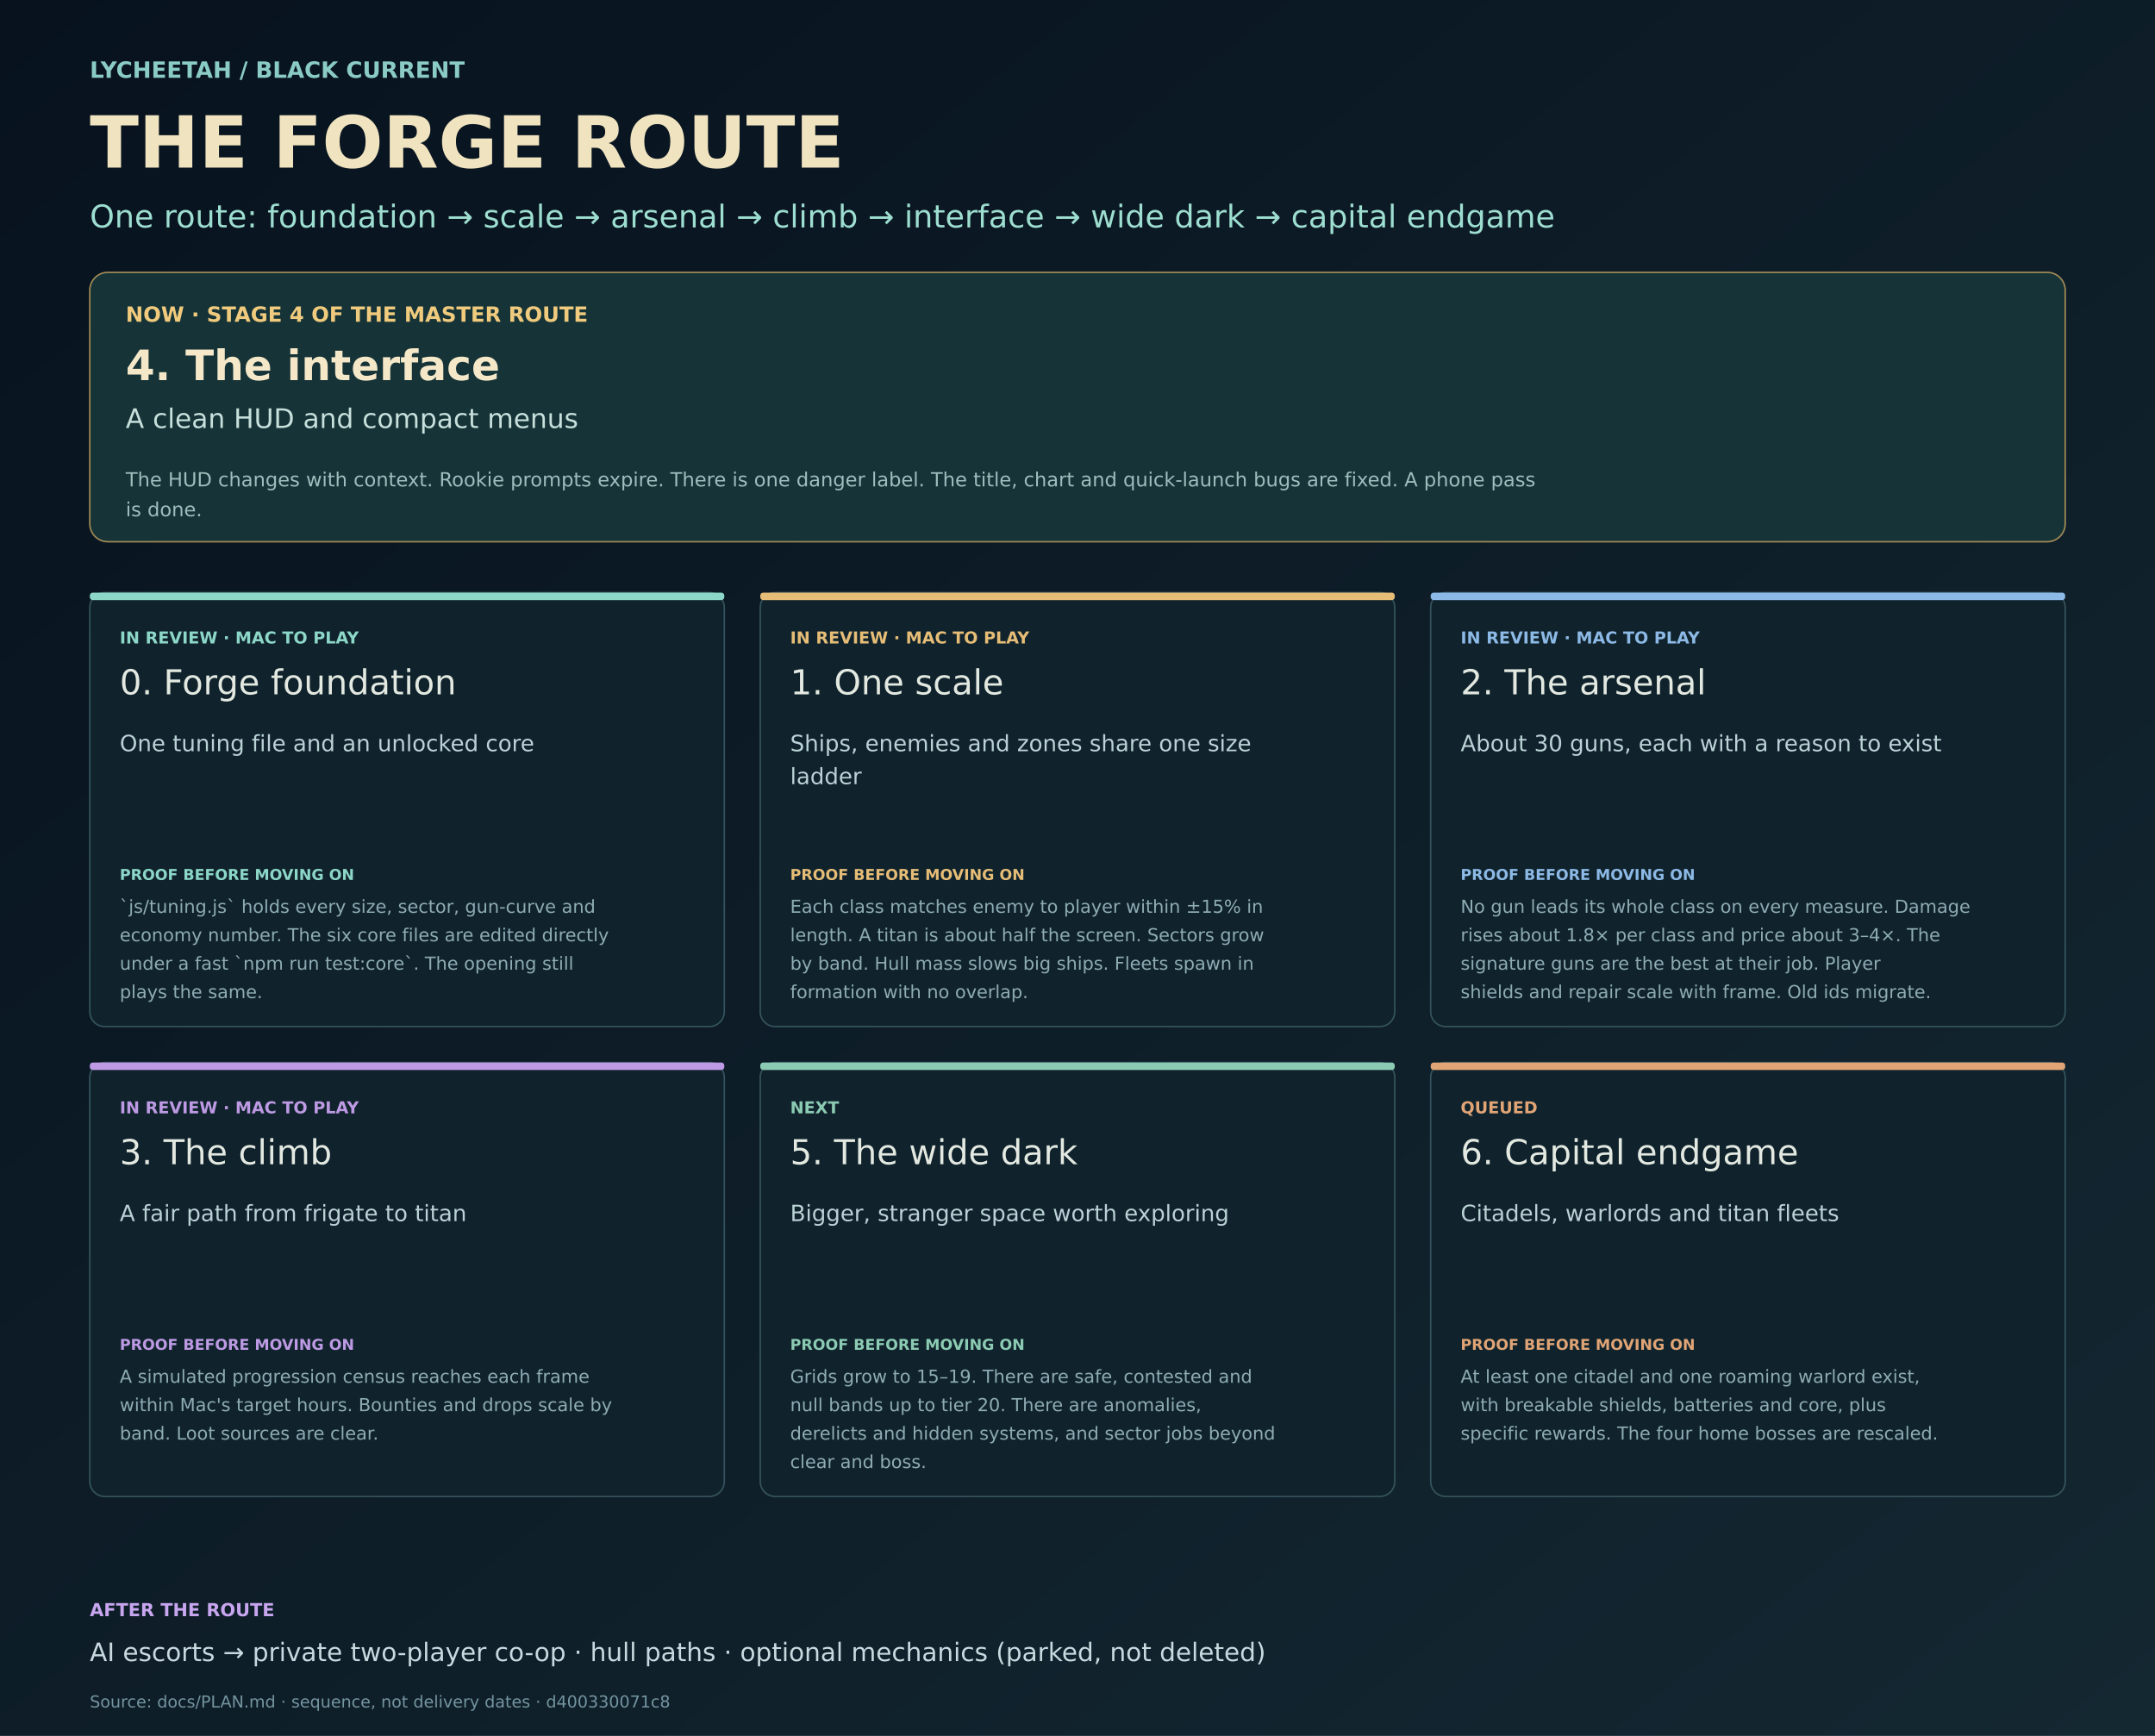
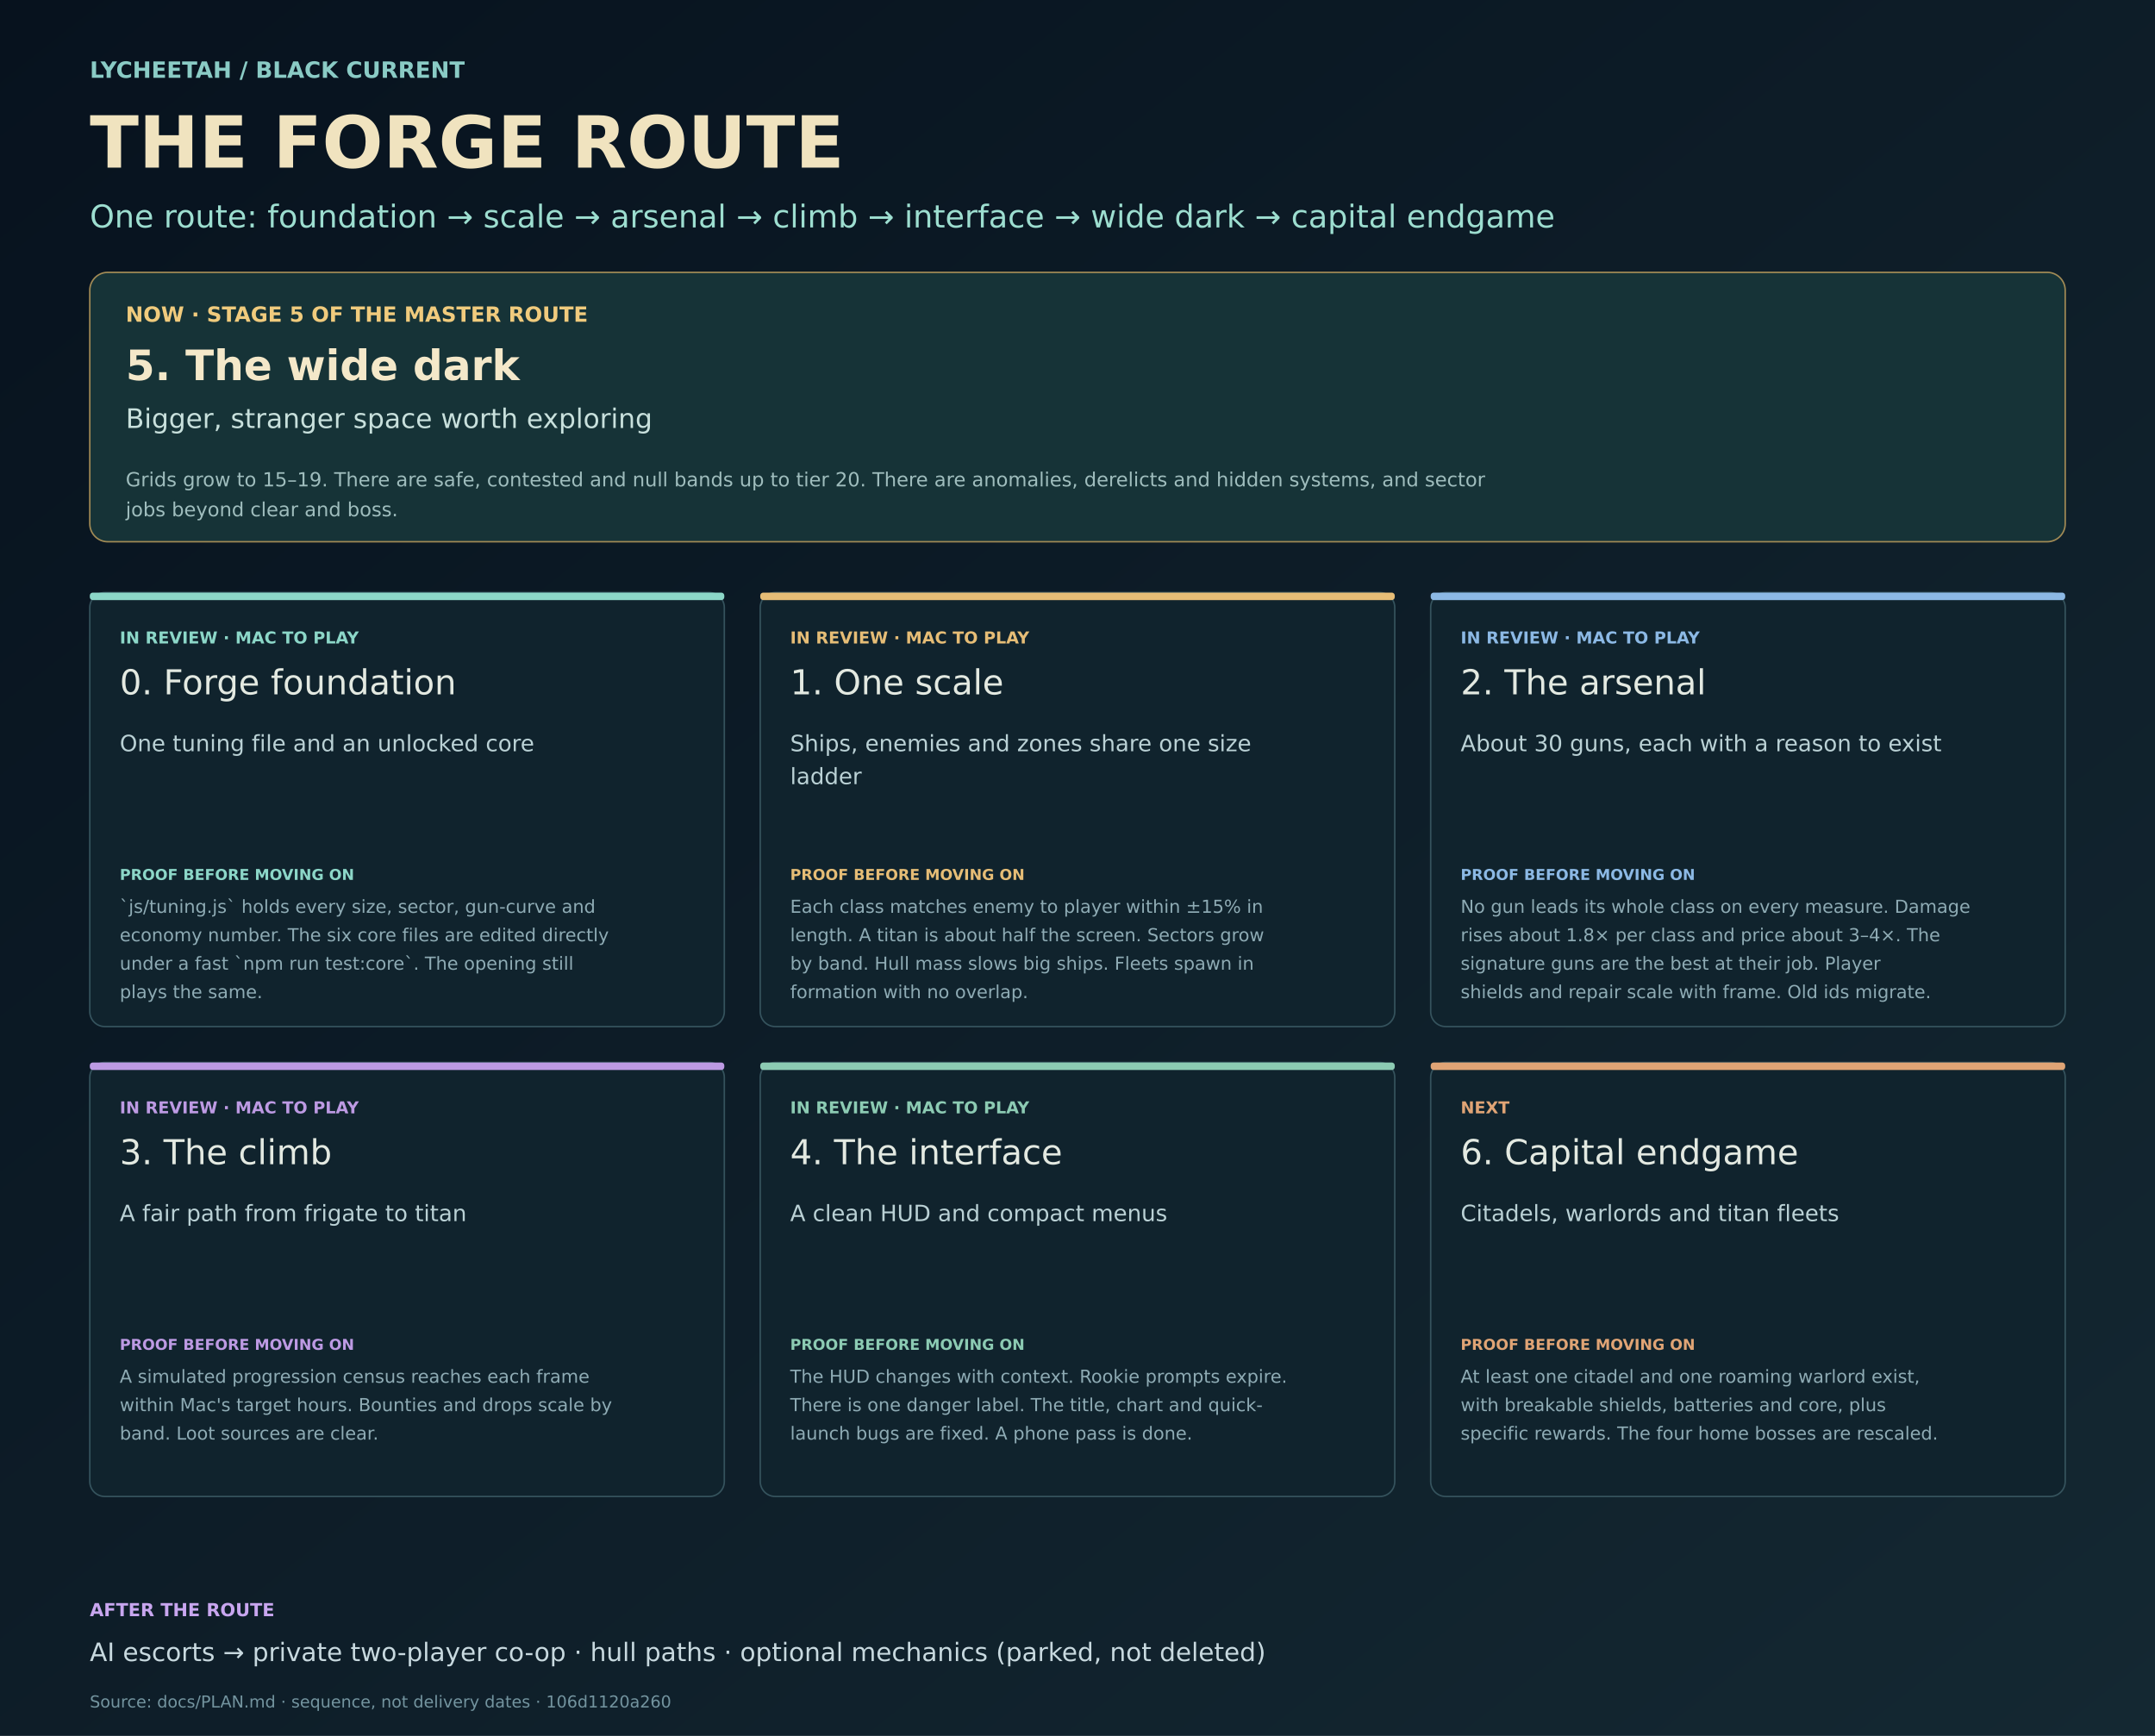
<svg xmlns="http://www.w3.org/2000/svg" width="1440" height="1160" viewBox="0 0 1440 1160">
  <defs>
    <linearGradient id="bg" x2="1" y2="1">
      <stop stop-color="#07121e" />
      <stop offset="1" stop-color="#142832" />
    </linearGradient>
  </defs>
  <rect width="1440" height="1160" fill="url(#bg)" />
  <text x="60" y="52" fill="#8acbc5" font-family="DejaVu Sans,sans-serif" font-size="15" font-weight="700">LYCHEETAH / BLACK CURRENT</text>
  <text x="60" y="112" fill="#f0e3bf" font-family="DejaVu Sans,sans-serif" font-size="48" font-weight="700">THE FORGE ROUTE</text>
  <text x="60" y="152" fill="#9dded0" font-family="DejaVu Sans,sans-serif" font-size="21" font-weight="400">One route: foundation → scale → arsenal → climb → interface → wide dark → capital endgame</text>
  <rect x="60" y="182" width="1320" height="180" rx="12" fill="#163337" stroke="#a18a55" />
-   <text x="84" y="215" fill="#f0cb7d" font-family="DejaVu Sans,sans-serif" font-size="14" font-weight="700">NOW · STAGE 4 OF THE MASTER ROUTE</text>
-   <text x="84" y="254" fill="#f4e8c9" font-family="DejaVu Sans,sans-serif" font-size="28" font-weight="700">4. The interface</text>
-   <text x="84" y="286" fill="#c8e0dc" font-family="DejaVu Sans,sans-serif" font-size="18" font-weight="400">A clean HUD and compact menus</text>
-   <text x="84" y="325" fill="#9fbdbd" font-family="DejaVu Sans,sans-serif" font-size="13" font-weight="400">The HUD changes with context. Rookie prompts expire. There is one danger label. The title, chart and quick-launch bugs are fixed. A phone pass</text>
-   <text x="84" y="345" fill="#9fbdbd" font-family="DejaVu Sans,sans-serif" font-size="13" font-weight="400">is done.</text>
+   <text x="84" y="215" fill="#f0cb7d" font-family="DejaVu Sans,sans-serif" font-size="14" font-weight="700">NOW · STAGE 5 OF THE MASTER ROUTE</text>
+   <text x="84" y="254" fill="#f4e8c9" font-family="DejaVu Sans,sans-serif" font-size="28" font-weight="700">5. The wide dark</text>
+   <text x="84" y="286" fill="#c8e0dc" font-family="DejaVu Sans,sans-serif" font-size="18" font-weight="400">Bigger, stranger space worth exploring</text>
+   <text x="84" y="325" fill="#9fbdbd" font-family="DejaVu Sans,sans-serif" font-size="13" font-weight="400">Grids grow to 15–19. There are safe, contested and null bands up to tier 20. There are anomalies, derelicts and hidden systems, and sector</text>
+   <text x="84" y="345" fill="#9fbdbd" font-family="DejaVu Sans,sans-serif" font-size="13" font-weight="400">jobs beyond clear and boss.</text>
  <rect x="60" y="396" width="424" height="290" rx="10" fill="#10232d" stroke="#35535d" />
  <rect x="60" y="396" width="424" height="5" rx="2" fill="#8cd7c8" />
  <text x="80" y="430" fill="#8cd7c8" font-family="DejaVu Sans,sans-serif" font-size="11" font-weight="700">IN REVIEW · MAC TO PLAY</text>
  <text x="80" y="464" fill="#e3e9e1" font-family="DejaVu Sans,sans-serif" font-size="23" font-weight="400">0. Forge foundation</text>
  <text x="80" y="502" fill="#bad1d5" font-family="DejaVu Sans,sans-serif" font-size="15" font-weight="400">One tuning file and an unlocked core</text>
  <text x="80" y="588" fill="#8cd7c8" font-family="DejaVu Sans,sans-serif" font-size="10" font-weight="700">PROOF BEFORE MOVING ON</text>
  <text x="80" y="610" fill="#8eabb4" font-family="DejaVu Sans,sans-serif" font-size="12" font-weight="400">`js/tuning.js` holds every size, sector, gun-curve and</text>
  <text x="80" y="629" fill="#8eabb4" font-family="DejaVu Sans,sans-serif" font-size="12" font-weight="400">economy number. The six core files are edited directly</text>
  <text x="80" y="648" fill="#8eabb4" font-family="DejaVu Sans,sans-serif" font-size="12" font-weight="400">under a fast `npm run test:core`. The opening still</text>
  <text x="80" y="667" fill="#8eabb4" font-family="DejaVu Sans,sans-serif" font-size="12" font-weight="400">plays the same.</text>
  <rect x="508" y="396" width="424" height="290" rx="10" fill="#10232d" stroke="#35535d" />
  <rect x="508" y="396" width="424" height="5" rx="2" fill="#e6bd76" />
  <text x="528" y="430" fill="#e6bd76" font-family="DejaVu Sans,sans-serif" font-size="11" font-weight="700">IN REVIEW · MAC TO PLAY</text>
  <text x="528" y="464" fill="#e3e9e1" font-family="DejaVu Sans,sans-serif" font-size="23" font-weight="400">1. One scale</text>
  <text x="528" y="502" fill="#bad1d5" font-family="DejaVu Sans,sans-serif" font-size="15" font-weight="400">Ships, enemies and zones share one size</text>
  <text x="528" y="524" fill="#bad1d5" font-family="DejaVu Sans,sans-serif" font-size="15" font-weight="400">ladder</text>
  <text x="528" y="588" fill="#e6bd76" font-family="DejaVu Sans,sans-serif" font-size="10" font-weight="700">PROOF BEFORE MOVING ON</text>
  <text x="528" y="610" fill="#8eabb4" font-family="DejaVu Sans,sans-serif" font-size="12" font-weight="400">Each class matches enemy to player within ±15% in</text>
  <text x="528" y="629" fill="#8eabb4" font-family="DejaVu Sans,sans-serif" font-size="12" font-weight="400">length. A titan is about half the screen. Sectors grow</text>
  <text x="528" y="648" fill="#8eabb4" font-family="DejaVu Sans,sans-serif" font-size="12" font-weight="400">by band. Hull mass slows big ships. Fleets spawn in</text>
  <text x="528" y="667" fill="#8eabb4" font-family="DejaVu Sans,sans-serif" font-size="12" font-weight="400">formation with no overlap.</text>
  <rect x="956" y="396" width="424" height="290" rx="10" fill="#10232d" stroke="#35535d" />
  <rect x="956" y="396" width="424" height="5" rx="2" fill="#8cb9e5" />
  <text x="976" y="430" fill="#8cb9e5" font-family="DejaVu Sans,sans-serif" font-size="11" font-weight="700">IN REVIEW · MAC TO PLAY</text>
  <text x="976" y="464" fill="#e3e9e1" font-family="DejaVu Sans,sans-serif" font-size="23" font-weight="400">2. The arsenal</text>
  <text x="976" y="502" fill="#bad1d5" font-family="DejaVu Sans,sans-serif" font-size="15" font-weight="400">About 30 guns, each with a reason to exist</text>
  <text x="976" y="588" fill="#8cb9e5" font-family="DejaVu Sans,sans-serif" font-size="10" font-weight="700">PROOF BEFORE MOVING ON</text>
  <text x="976" y="610" fill="#8eabb4" font-family="DejaVu Sans,sans-serif" font-size="12" font-weight="400">No gun leads its whole class on every measure. Damage</text>
  <text x="976" y="629" fill="#8eabb4" font-family="DejaVu Sans,sans-serif" font-size="12" font-weight="400">rises about 1.8× per class and price about 3–4×. The</text>
  <text x="976" y="648" fill="#8eabb4" font-family="DejaVu Sans,sans-serif" font-size="12" font-weight="400">signature guns are the best at their job. Player</text>
  <text x="976" y="667" fill="#8eabb4" font-family="DejaVu Sans,sans-serif" font-size="12" font-weight="400">shields and repair scale with frame. Old ids migrate.</text>
  <rect x="60" y="710" width="424" height="290" rx="10" fill="#10232d" stroke="#35535d" />
  <rect x="60" y="710" width="424" height="5" rx="2" fill="#bd9ae3" />
  <text x="80" y="744" fill="#bd9ae3" font-family="DejaVu Sans,sans-serif" font-size="11" font-weight="700">IN REVIEW · MAC TO PLAY</text>
  <text x="80" y="778" fill="#e3e9e1" font-family="DejaVu Sans,sans-serif" font-size="23" font-weight="400">3. The climb</text>
  <text x="80" y="816" fill="#bad1d5" font-family="DejaVu Sans,sans-serif" font-size="15" font-weight="400">A fair path from frigate to titan</text>
  <text x="80" y="902" fill="#bd9ae3" font-family="DejaVu Sans,sans-serif" font-size="10" font-weight="700">PROOF BEFORE MOVING ON</text>
  <text x="80" y="924" fill="#8eabb4" font-family="DejaVu Sans,sans-serif" font-size="12" font-weight="400">A simulated progression census reaches each frame</text>
  <text x="80" y="943" fill="#8eabb4" font-family="DejaVu Sans,sans-serif" font-size="12" font-weight="400">within Mac's target hours. Bounties and drops scale by</text>
  <text x="80" y="962" fill="#8eabb4" font-family="DejaVu Sans,sans-serif" font-size="12" font-weight="400">band. Loot sources are clear.</text>
  <rect x="508" y="710" width="424" height="290" rx="10" fill="#10232d" stroke="#35535d" />
  <rect x="508" y="710" width="424" height="5" rx="2" fill="#8ccbb3" />
-   <text x="528" y="744" fill="#8ccbb3" font-family="DejaVu Sans,sans-serif" font-size="11" font-weight="700">NEXT</text>
-   <text x="528" y="778" fill="#e3e9e1" font-family="DejaVu Sans,sans-serif" font-size="23" font-weight="400">5. The wide dark</text>
-   <text x="528" y="816" fill="#bad1d5" font-family="DejaVu Sans,sans-serif" font-size="15" font-weight="400">Bigger, stranger space worth exploring</text>
+   <text x="528" y="744" fill="#8ccbb3" font-family="DejaVu Sans,sans-serif" font-size="11" font-weight="700">IN REVIEW · MAC TO PLAY</text>
+   <text x="528" y="778" fill="#e3e9e1" font-family="DejaVu Sans,sans-serif" font-size="23" font-weight="400">4. The interface</text>
+   <text x="528" y="816" fill="#bad1d5" font-family="DejaVu Sans,sans-serif" font-size="15" font-weight="400">A clean HUD and compact menus</text>
  <text x="528" y="902" fill="#8ccbb3" font-family="DejaVu Sans,sans-serif" font-size="10" font-weight="700">PROOF BEFORE MOVING ON</text>
-   <text x="528" y="924" fill="#8eabb4" font-family="DejaVu Sans,sans-serif" font-size="12" font-weight="400">Grids grow to 15–19. There are safe, contested and</text>
-   <text x="528" y="943" fill="#8eabb4" font-family="DejaVu Sans,sans-serif" font-size="12" font-weight="400">null bands up to tier 20. There are anomalies,</text>
-   <text x="528" y="962" fill="#8eabb4" font-family="DejaVu Sans,sans-serif" font-size="12" font-weight="400">derelicts and hidden systems, and sector jobs beyond</text>
-   <text x="528" y="981" fill="#8eabb4" font-family="DejaVu Sans,sans-serif" font-size="12" font-weight="400">clear and boss.</text>
+   <text x="528" y="924" fill="#8eabb4" font-family="DejaVu Sans,sans-serif" font-size="12" font-weight="400">The HUD changes with context. Rookie prompts expire.</text>
+   <text x="528" y="943" fill="#8eabb4" font-family="DejaVu Sans,sans-serif" font-size="12" font-weight="400">There is one danger label. The title, chart and quick-</text>
+   <text x="528" y="962" fill="#8eabb4" font-family="DejaVu Sans,sans-serif" font-size="12" font-weight="400">launch bugs are fixed. A phone pass is done.</text>
  <rect x="956" y="710" width="424" height="290" rx="10" fill="#10232d" stroke="#35535d" />
  <rect x="956" y="710" width="424" height="5" rx="2" fill="#e0a475" />
-   <text x="976" y="744" fill="#e0a475" font-family="DejaVu Sans,sans-serif" font-size="11" font-weight="700">QUEUED</text>
+   <text x="976" y="744" fill="#e0a475" font-family="DejaVu Sans,sans-serif" font-size="11" font-weight="700">NEXT</text>
  <text x="976" y="778" fill="#e3e9e1" font-family="DejaVu Sans,sans-serif" font-size="23" font-weight="400">6. Capital endgame</text>
  <text x="976" y="816" fill="#bad1d5" font-family="DejaVu Sans,sans-serif" font-size="15" font-weight="400">Citadels, warlords and titan fleets</text>
  <text x="976" y="902" fill="#e0a475" font-family="DejaVu Sans,sans-serif" font-size="10" font-weight="700">PROOF BEFORE MOVING ON</text>
  <text x="976" y="924" fill="#8eabb4" font-family="DejaVu Sans,sans-serif" font-size="12" font-weight="400">At least one citadel and one roaming warlord exist,</text>
  <text x="976" y="943" fill="#8eabb4" font-family="DejaVu Sans,sans-serif" font-size="12" font-weight="400">with breakable shields, batteries and core, plus</text>
  <text x="976" y="962" fill="#8eabb4" font-family="DejaVu Sans,sans-serif" font-size="12" font-weight="400">specific rewards. The four home bosses are rescaled.</text>
  <text x="60" y="1080" fill="#c8a6ef" font-family="DejaVu Sans,sans-serif" font-size="12" font-weight="700">AFTER THE ROUTE</text>
  <text x="60" y="1110" fill="#c8d9df" font-family="DejaVu Sans,sans-serif" font-size="17" font-weight="400">AI escorts → private two-player co-op · hull paths · optional mechanics (parked, not deleted)</text>
-   <text x="60" y="1141" fill="#73949f" font-family="DejaVu Sans,sans-serif" font-size="11" font-weight="400">Source: docs/PLAN.md · sequence, not delivery dates · d400330071c8</text>
+   <text x="60" y="1141" fill="#73949f" font-family="DejaVu Sans,sans-serif" font-size="11" font-weight="400">Source: docs/PLAN.md · sequence, not delivery dates · 106d1120a260</text>
</svg>
